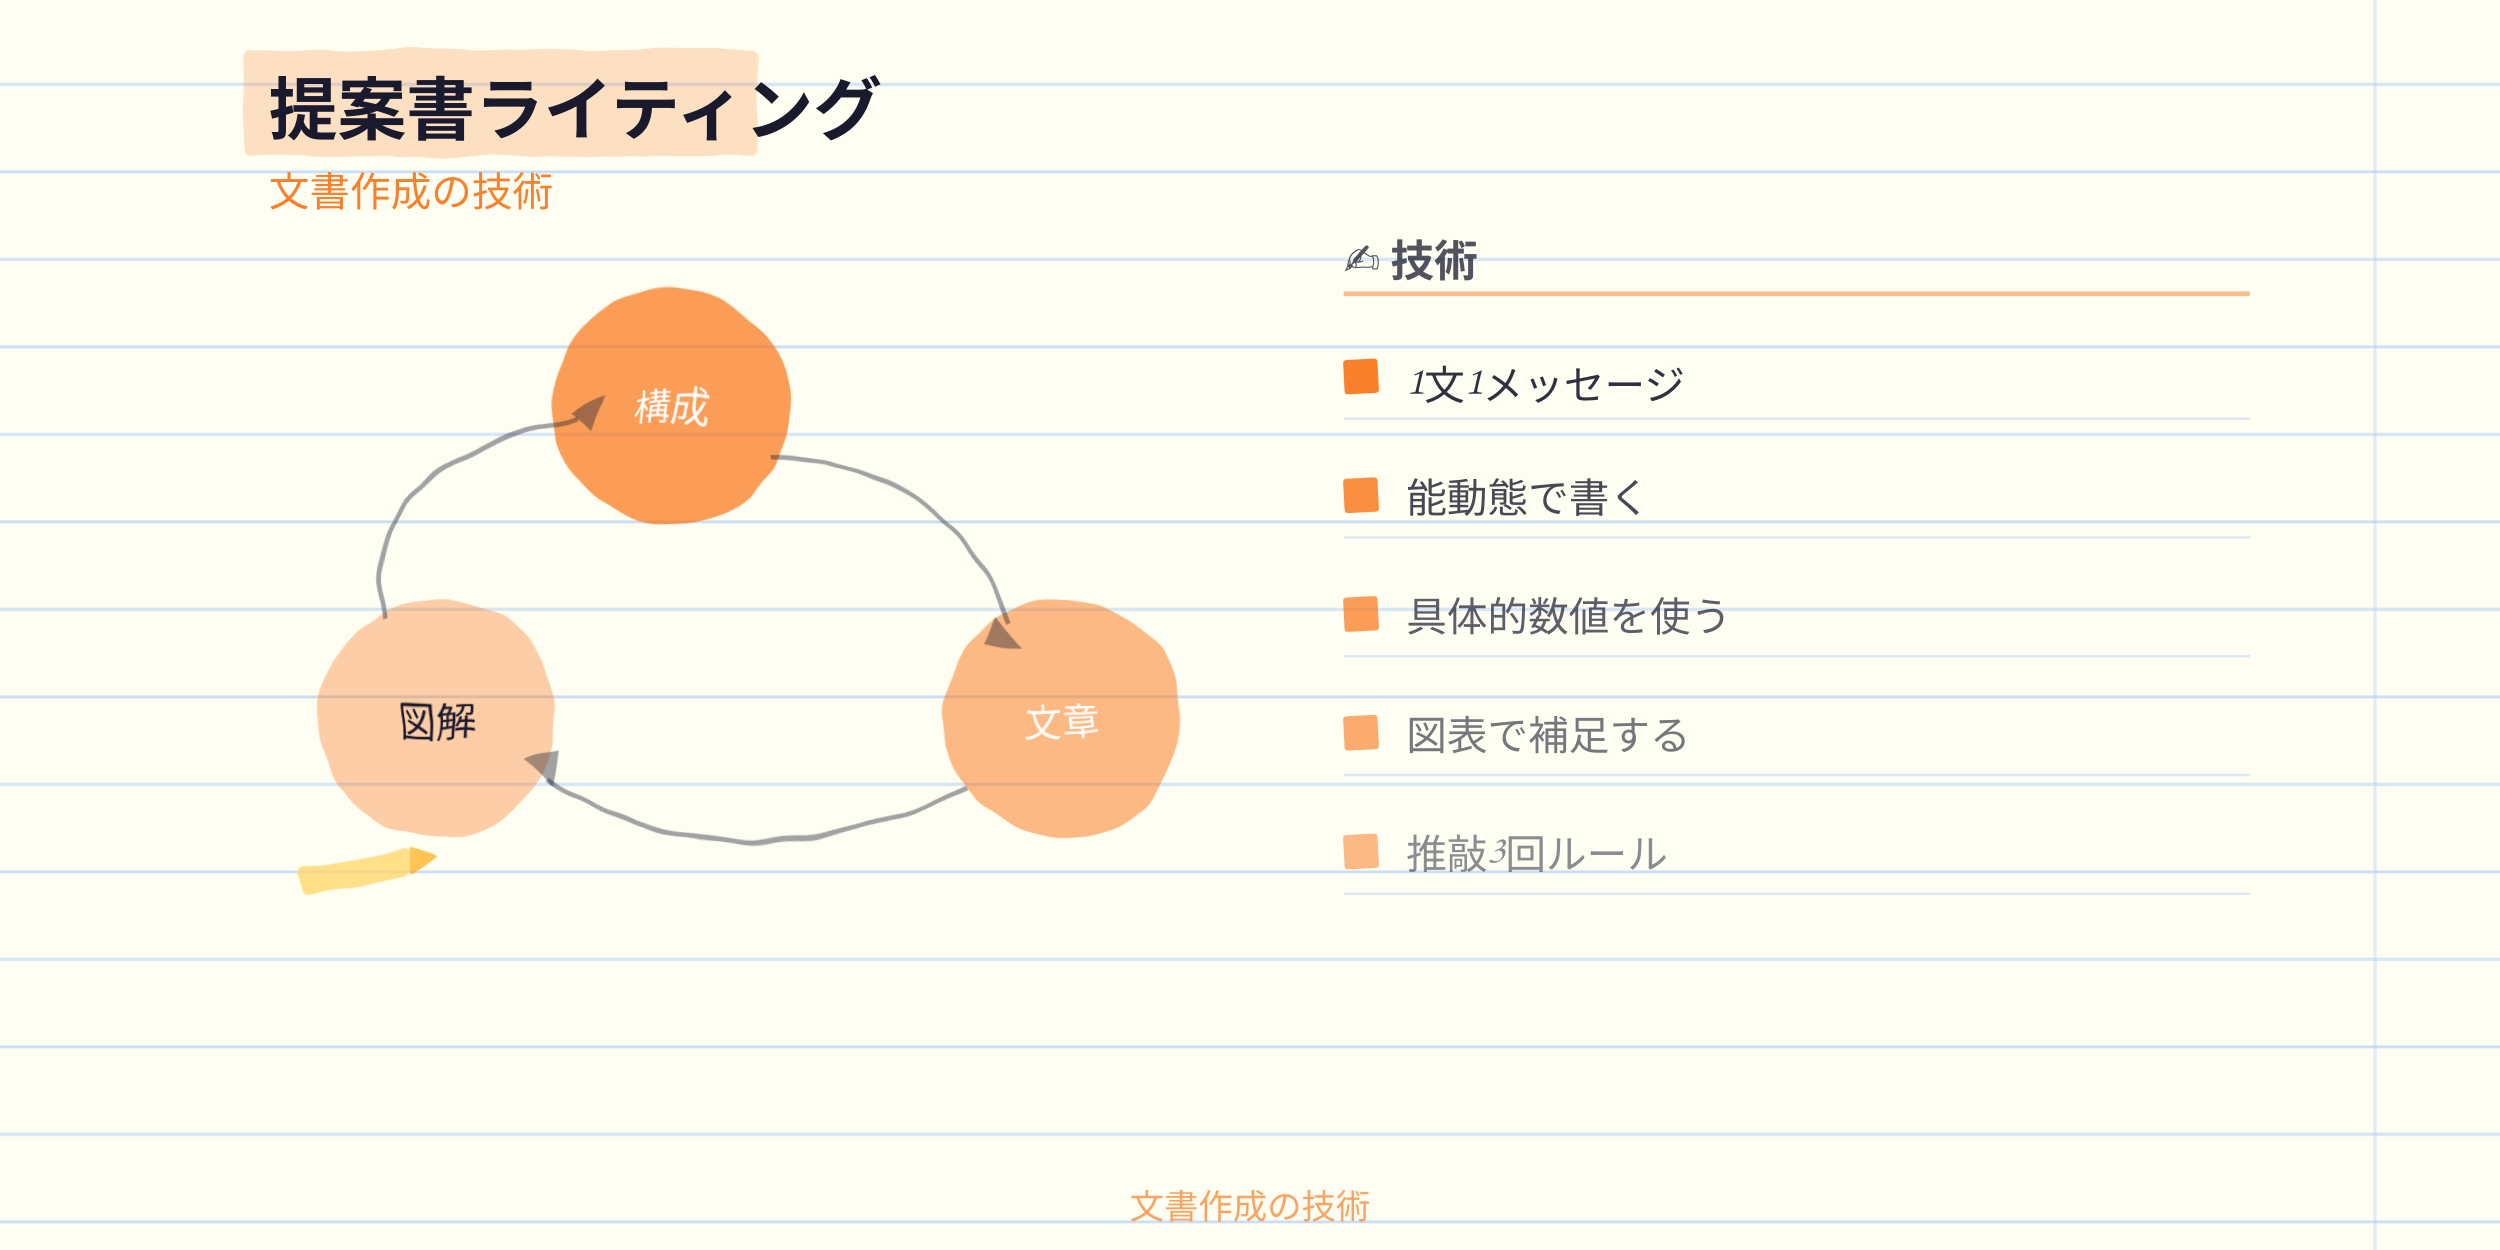
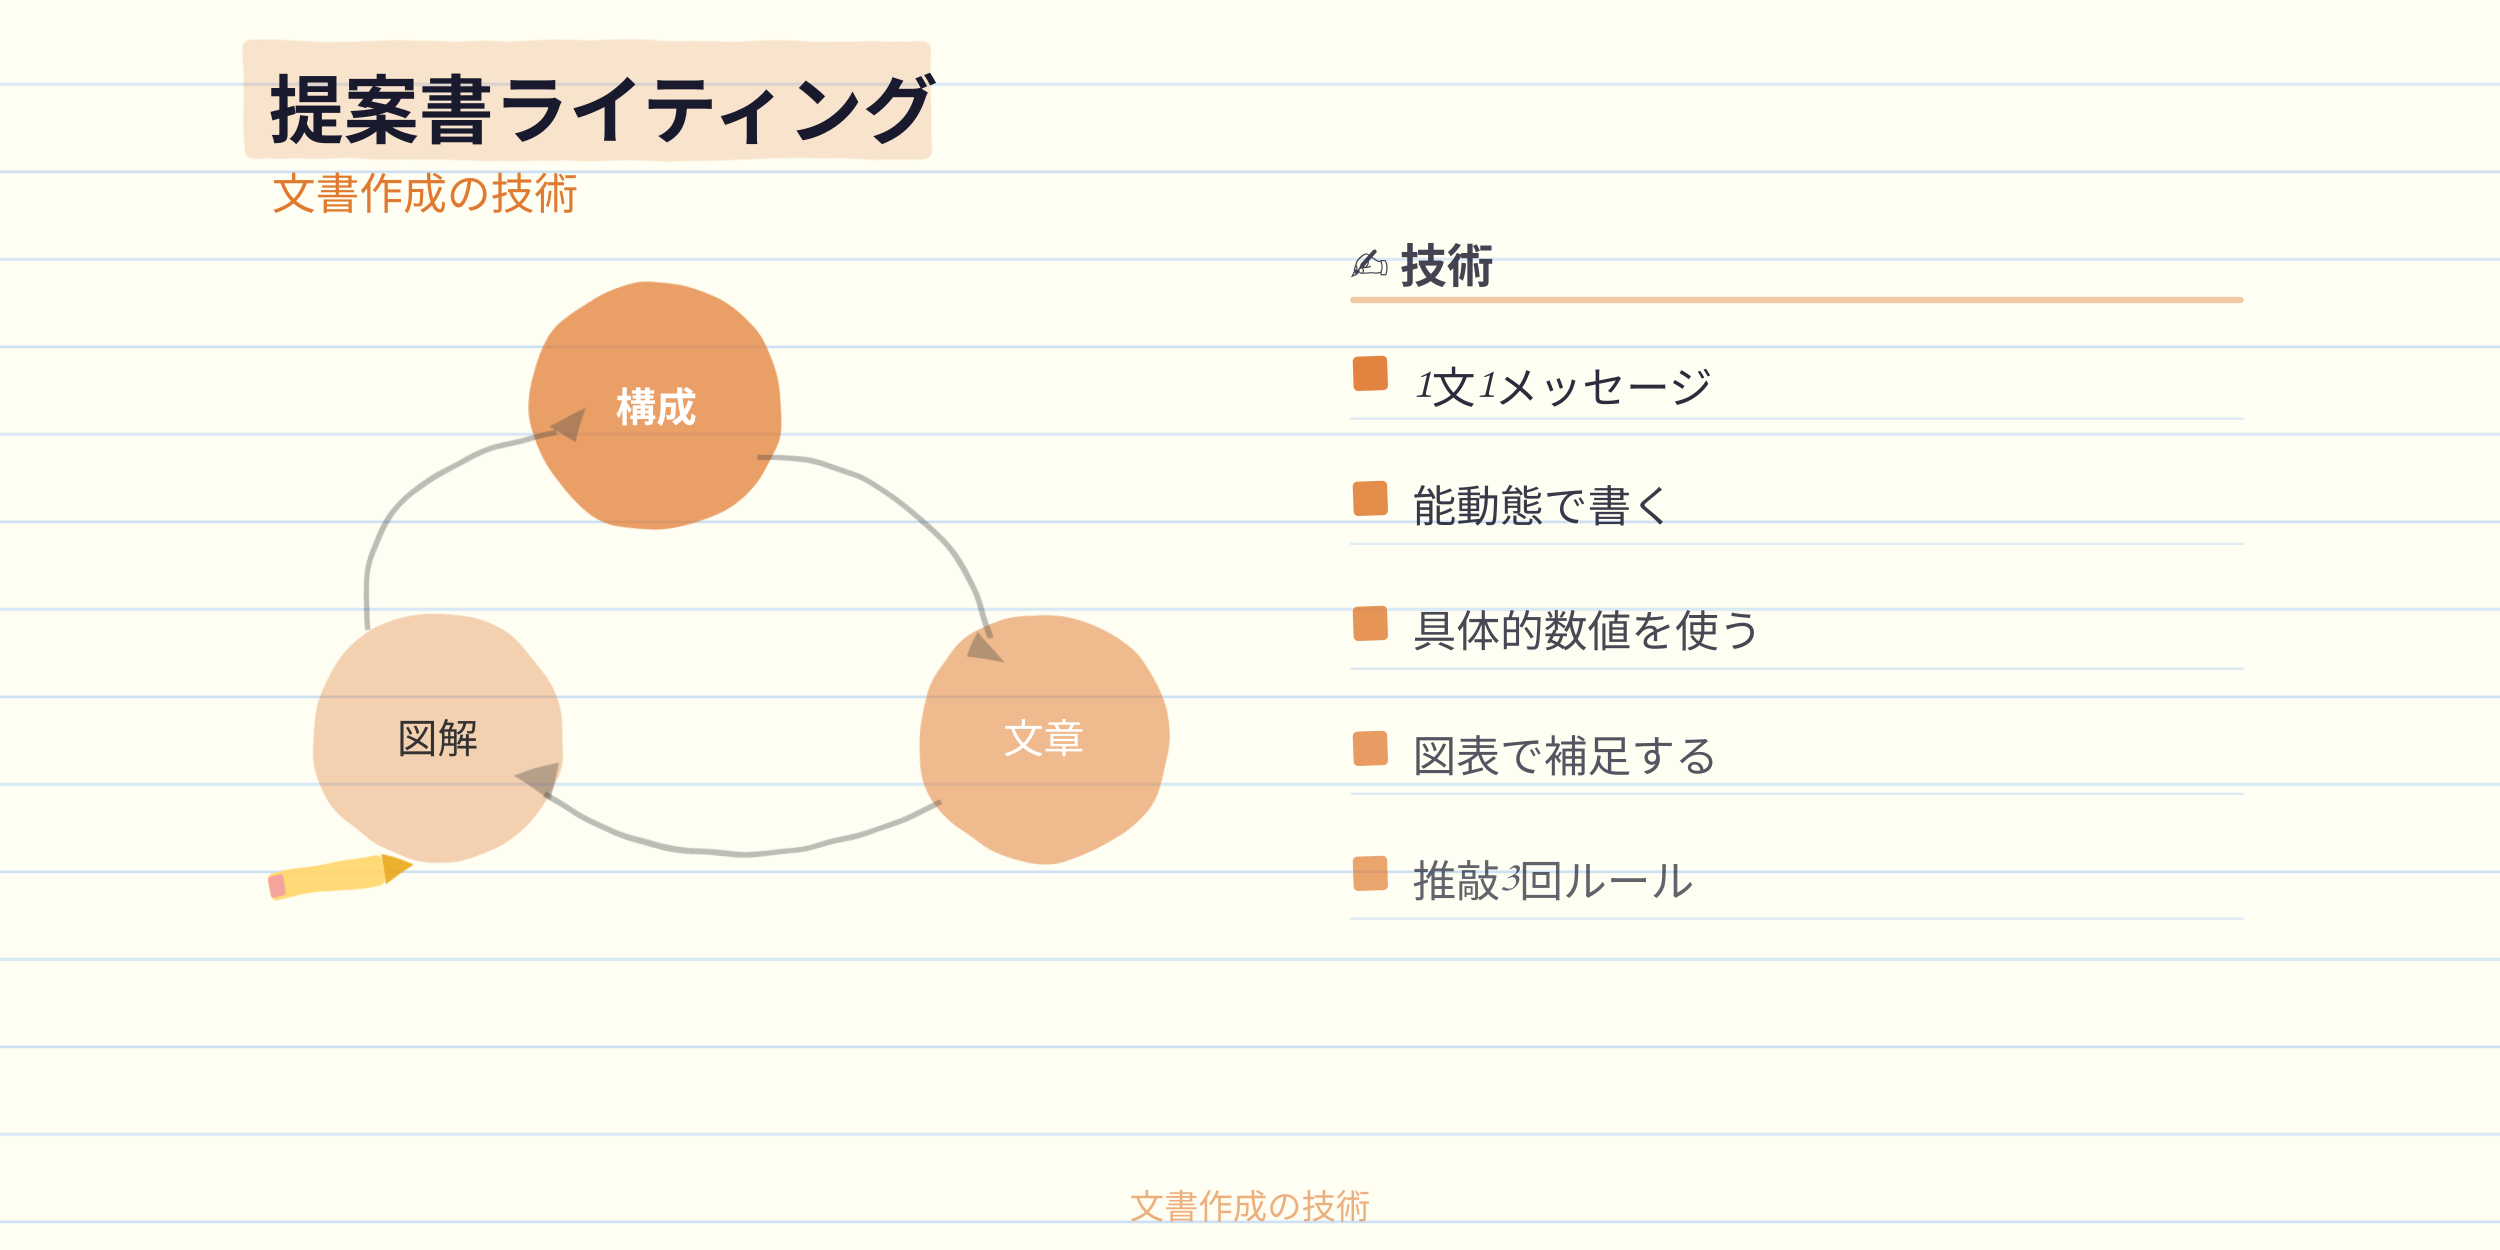
<svg xmlns="http://www.w3.org/2000/svg" viewBox="0 0 800 400" preserveAspectRatio="xMidYMid slice">
  <defs>
-     <filter id="skPRW" x="-5%" y="-5%" width="110%" height="110%">
-       <feTurbulence type="fractalNoise" baseFrequency="0.04" numOctaves="3" seed="7" result="noise" />
-       <feDisplacementMap in="SourceGraphic" in2="noise" scale="2.5" xChannelSelector="R" yChannelSelector="G" />
+     <filter id="decoPRW" x="-5%" y="-5%" width="110%" height="110%">
+       <feTurbulence type="fractalNoise" baseFrequency="0.03" numOctaves="3" seed="33" result="n" />
+       <feDisplacementMap in="SourceGraphic" in2="n" scale="2.5" xChannelSelector="R" yChannelSelector="G" />
    </filter>
-     <filter id="sk2PRW" x="-8%" y="-8%" width="116%" height="116%">
-       <feTurbulence type="fractalNoise" baseFrequency="0.05" numOctaves="2" seed="3" result="noise" />
-       <feDisplacementMap in="SourceGraphic" in2="noise" scale="4" xChannelSelector="R" yChannelSelector="G" />
+     <filter id="shapePRW" x="-10%" y="-10%" width="120%" height="120%">
+       <feTurbulence type="fractalNoise" baseFrequency="0.04" numOctaves="2" seed="34" result="n" />
+       <feDisplacementMap in="SourceGraphic" in2="n" scale="3.5" xChannelSelector="R" yChannelSelector="G" />
    </filter>
-     <pattern id="linesPRW" x="0" y="0" width="800" height="28" patternUnits="userSpaceOnUse">
-       <line x1="0" y1="27" x2="800" y2="27" stroke="#B3D0F5" stroke-width="0.9" />
+     <pattern id="ruledPRW" x="0" y="0" width="800" height="28" patternUnits="userSpaceOnUse">
+       <line x1="0" y1="27" x2="800" y2="27" stroke="#B3D0F5" stroke-width="0.85" />
    </pattern>
  </defs>
  <rect width="800" height="400" fill="#FEFEF2" />
-   <rect width="800" height="400" fill="url(#linesPRW)" opacity="0.7" />
-   <line x1="72" y1="0" x2="72" y2="400" stroke="#F4A0A0" stroke-width="1.5" filter="url(#skPRW)" />
-   <line x1="760" y1="0" x2="760" y2="400" stroke="#B3D0F5" stroke-width="1" opacity="0.4" />
-   <rect x="78" y="16" width="164" height="34" fill="#F97316" opacity="0.22" rx="2" filter="url(#skPRW)" />
-   <text x="86" y="43" font-family="'Bradley Hand','Segoe Print','Comic Sans MS',cursive" font-size="22" font-weight="bold" fill="#1A1A2E">提案書ライティング</text>
-   <text x="86" y="66" font-family="'Bradley Hand','Segoe Print','Comic Sans MS',cursive" font-size="13" fill="#F97316" opacity="0.9">文書作成の技術</text>
-   <line x1="78" y1="76" x2="740" y2="76" stroke="#1A1A2E" stroke-width="1" opacity="0.2" filter="url(#skPRW)" />
-   <g transform="translate(85,90)" filter="url(#sk2PRW)">
-     <circle cx="130" cy="40" r="38" fill="#F97316" opacity="0.7" />
-     <text x="130" y="45" text-anchor="middle" font-family="'Bradley Hand','Segoe Print',cursive" font-size="12" fill="#fff">構成</text>
-     <circle cx="255" cy="140" r="38" fill="#F97316" opacity="0.5" />
-     <text x="255" y="145" text-anchor="middle" font-family="'Bradley Hand','Segoe Print',cursive" font-size="12" fill="#fff">文章</text>
-     <circle cx="55" cy="140" r="38" fill="#F97316" opacity="0.35" />
-     <text x="55" y="145" text-anchor="middle" font-family="'Bradley Hand','Segoe Print',cursive" font-size="12" fill="#1A1A2E">図解</text>
-     <path d="M162,56 Q220,58 238,110" stroke="#1A1A2E" stroke-width="1.5" fill="none" opacity="0.4" />
-     <polygon points="234,108 242,118 230,116" fill="#1A1A2E" opacity="0.4" />
-     <path d="M224,162 Q155,198 90,160" stroke="#1A1A2E" stroke-width="1.5" fill="none" opacity="0.4" />
-     <polygon points="92,162 82,153 94,150" fill="#1A1A2E" opacity="0.4" />
-     <path d="M38,108 Q28,58 100,44" stroke="#1A1A2E" stroke-width="1.5" fill="none" opacity="0.4" />
-     <polygon points="98,42 108,36 104,48" fill="#1A1A2E" opacity="0.4" />
-     <g transform="translate(10,188) rotate(-10)">
-       <rect x="0" y="0" width="36" height="9" rx="2" fill="#FFD566" opacity="0.75" />
-       <polygon points="36,0 45,4.5 36,9" fill="#FFA500" opacity="0.65" />
+   <rect width="800" height="400" fill="url(#ruledPRW)" opacity="0.65" />
+   <line x1="72" y1="0" x2="72" y2="400" stroke="#F4A0A0" stroke-width="1.8" filter="url(#decoPRW)" />
+   <line x1="756" y1="14" x2="756" y2="386" stroke="#B3D0F5" stroke-width="1" opacity="0.4" filter="url(#decoPRW)" />
+   <rect x="78" y="13" width="220" height="38" fill="#E07A30" opacity="0.2" rx="3" filter="url(#decoPRW)" />
+   <text x="86" y="44" font-family="'Bradley Hand','Segoe Print','Comic Sans MS',cursive" font-size="24" font-weight="bold" fill="#1A1A2E">提案書ライティング</text>
+   <text x="87" y="67" font-family="'Bradley Hand','Segoe Print','Comic Sans MS',cursive" font-size="14" fill="#E07A30">文書作成の技術</text>
+   <line x1="78" y1="77" x2="736" y2="77" stroke="#E07A30" stroke-width="1.2" opacity="0.28" filter="url(#decoPRW)" />
+   <line x1="418" y1="80" x2="418" y2="370" stroke="#B3D0F5" stroke-width="0.9" opacity="0.5" filter="url(#decoPRW)" />
+   <g transform="translate(82,88)" filter="url(#shapePRW)">
+     <circle cx="128" cy="42" r="40" fill="#E07A30" opacity="0.72" />
+     <circle cx="252" cy="148" r="40" fill="#E07A30" opacity="0.52" />
+     <circle cx="58" cy="148" r="40" fill="#E07A30" opacity="0.35" />
+     <path d="M160,58 Q218,60 236,116" stroke="#444" stroke-width="1.8" fill="none" opacity="0.35" />
+     <polygon points="232,114 240,124 228,122" fill="#444" opacity="0.35" />
+     <path d="M220,168 Q152,204 92,166" stroke="#444" stroke-width="1.8" fill="none" opacity="0.35" />
+     <polygon points="94,168 82,160 96,156" fill="#444" opacity="0.35" />
+     <path d="M36,114 Q26,64 96,50" stroke="#444" stroke-width="1.8" fill="none" opacity="0.35" />
+     <polygon points="94,48 106,42 102,54" fill="#444" opacity="0.35" />
+     <g transform="translate(4,192) rotate(-10)">
+       <rect x="0" y="0" width="36" height="9" rx="2" fill="#FFD566" opacity="0.88" />
+       <polygon points="36,0 46,4.5 36,9" fill="#E8A000" opacity="0.82" />
+       <rect x="0" y="1" width="5" height="7" rx="1" fill="#F4A0A0" opacity="0.92" />
    </g>
  </g>
-   <g transform="translate(430,88)">
-     <text x="0" y="0" font-family="'Bradley Hand','Segoe Print',cursive" font-size="14" font-weight="bold" fill="#1A1A2E" opacity="0.75">✍️ 技術</text>
-     <line x1="0" y1="6" x2="290" y2="6" stroke="#F97316" stroke-width="1.5" opacity="0.45" />
-     <rect x="0" y="27" width="11" height="11" fill="#F97316" opacity="0.90" rx="1" transform="rotate(-3,5,32)" />
-     <text x="20" y="38" font-family="'Bradley Hand','Segoe Print',cursive" font-size="13" fill="#1A1A2E" opacity="0.90">1文1メッセージ</text>
-     <line x1="0" y1="46" x2="290" y2="46" stroke="#B3D0F5" stroke-width="0.8" opacity="0.45" />
-     <rect x="0" y="65" width="11" height="11" fill="#F97316" opacity="0.80" rx="1" transform="rotate(-3,5,70)" />
-     <text x="20" y="76" font-family="'Bradley Hand','Segoe Print',cursive" font-size="13" fill="#1A1A2E" opacity="0.80">能動態で書く</text>
-     <line x1="0" y1="84" x2="290" y2="84" stroke="#B3D0F5" stroke-width="0.8" opacity="0.45" />
-     <rect x="0" y="103" width="11" height="11" fill="#F97316" opacity="0.70" rx="1" transform="rotate(-3,5,108)" />
-     <text x="20" y="114" font-family="'Bradley Hand','Segoe Print',cursive" font-size="13" fill="#1A1A2E" opacity="0.70">具体的数値を使う</text>
-     <line x1="0" y1="122" x2="290" y2="122" stroke="#B3D0F5" stroke-width="0.8" opacity="0.45" />
-     <rect x="0" y="141" width="11" height="11" fill="#F97316" opacity="0.60" rx="1" transform="rotate(-3,5,146)" />
-     <text x="20" y="152" font-family="'Bradley Hand','Segoe Print',cursive" font-size="13" fill="#1A1A2E" opacity="0.60">図表で補足する</text>
-     <line x1="0" y1="160" x2="290" y2="160" stroke="#B3D0F5" stroke-width="0.8" opacity="0.45" />
-     <rect x="0" y="179" width="11" height="11" fill="#F97316" opacity="0.50" rx="1" transform="rotate(-3,5,184)" />
-     <text x="20" y="190" font-family="'Bradley Hand','Segoe Print',cursive" font-size="13" fill="#1A1A2E" opacity="0.50">推敲3回ルール</text>
-     <line x1="0" y1="198" x2="290" y2="198" stroke="#B3D0F5" stroke-width="0.8" opacity="0.45" />
+   <g transform="translate(82,88)">
+     <text x="128" y="47" text-anchor="middle" font-family="'Segoe UI',sans-serif" font-size="13" font-weight="600" fill="#fff">構成</text>
+     <text x="252" y="153" text-anchor="middle" font-family="'Segoe UI',sans-serif" font-size="13" fill="#fff">文章</text>
+     <text x="58" y="153" text-anchor="middle" font-family="'Segoe UI',sans-serif" font-size="13" fill="#333">図解</text>
  </g>
-   <line x1="78" y1="374" x2="740" y2="374" stroke="#1A1A2E" stroke-width="0.8" opacity="0.15" filter="url(#skPRW)" />
-   <text x="400" y="390" text-anchor="middle" font-family="'Bradley Hand','Segoe Print','Comic Sans MS',cursive" font-size="11" fill="#F97316" opacity="0.65">文書作成の技術</text>
+   <g transform="translate(432,88)">
+     <text x="0" y="2" font-family="'Bradley Hand','Segoe Print','Comic Sans MS',cursive" font-size="15" font-weight="bold" fill="#1A1A2E" opacity="0.82">✍️ 技術</text>
+     <rect x="0" y="7" width="286" height="2" fill="#E07A30" opacity="0.4" rx="1" />
+     <rect x="1" y="26" width="11" height="11" fill="#E07A30" opacity="0.92" rx="1.5" transform="rotate(-2 6 31)" />
+     <text x="20" y="39" font-family="'Bradley Hand','Segoe Print','Comic Sans MS',cursive" font-size="14" fill="#1A1A2E" opacity="0.92">1文1メッセージ</text>
+     <line x1="0" y1="46" x2="286" y2="46" stroke="#B3D0F5" stroke-width="0.8" opacity="0.4" />
+     <rect x="1" y="66" width="11" height="11" fill="#E07A30" opacity="0.86" rx="1.5" transform="rotate(-2 6 71)" />
+     <text x="20" y="79" font-family="'Bradley Hand','Segoe Print','Comic Sans MS',cursive" font-size="14" fill="#1A1A2E" opacity="0.86">能動態で書く</text>
+     <line x1="0" y1="86" x2="286" y2="86" stroke="#B3D0F5" stroke-width="0.8" opacity="0.4" />
+     <rect x="1" y="106" width="11" height="11" fill="#E07A30" opacity="0.80" rx="1.5" transform="rotate(-2 6 111)" />
+     <text x="20" y="119" font-family="'Bradley Hand','Segoe Print','Comic Sans MS',cursive" font-size="14" fill="#1A1A2E" opacity="0.80">具体的数値を使う</text>
+     <line x1="0" y1="126" x2="286" y2="126" stroke="#B3D0F5" stroke-width="0.8" opacity="0.4" />
+     <rect x="1" y="146" width="11" height="11" fill="#E07A30" opacity="0.74" rx="1.5" transform="rotate(-2 6 151)" />
+     <text x="20" y="159" font-family="'Bradley Hand','Segoe Print','Comic Sans MS',cursive" font-size="14" fill="#1A1A2E" opacity="0.74">図表で補足する</text>
+     <line x1="0" y1="166" x2="286" y2="166" stroke="#B3D0F5" stroke-width="0.8" opacity="0.4" />
+     <rect x="1" y="186" width="11" height="11" fill="#E07A30" opacity="0.68" rx="1.5" transform="rotate(-2 6 191)" />
+     <text x="20" y="199" font-family="'Bradley Hand','Segoe Print','Comic Sans MS',cursive" font-size="14" fill="#1A1A2E" opacity="0.68">推敲3回ルール</text>
+     <line x1="0" y1="206" x2="286" y2="206" stroke="#B3D0F5" stroke-width="0.8" opacity="0.4" />
+   </g>
+   <line x1="78" y1="373" x2="736" y2="373" stroke="#1A1A2E" stroke-width="0.6" opacity="0.1" filter="url(#decoPRW)" />
+   <text x="400" y="390" text-anchor="middle" font-family="'Bradley Hand','Segoe Print','Comic Sans MS',cursive" font-size="11" fill="#E07A30" opacity="0.6">文書作成の技術</text>
</svg>
